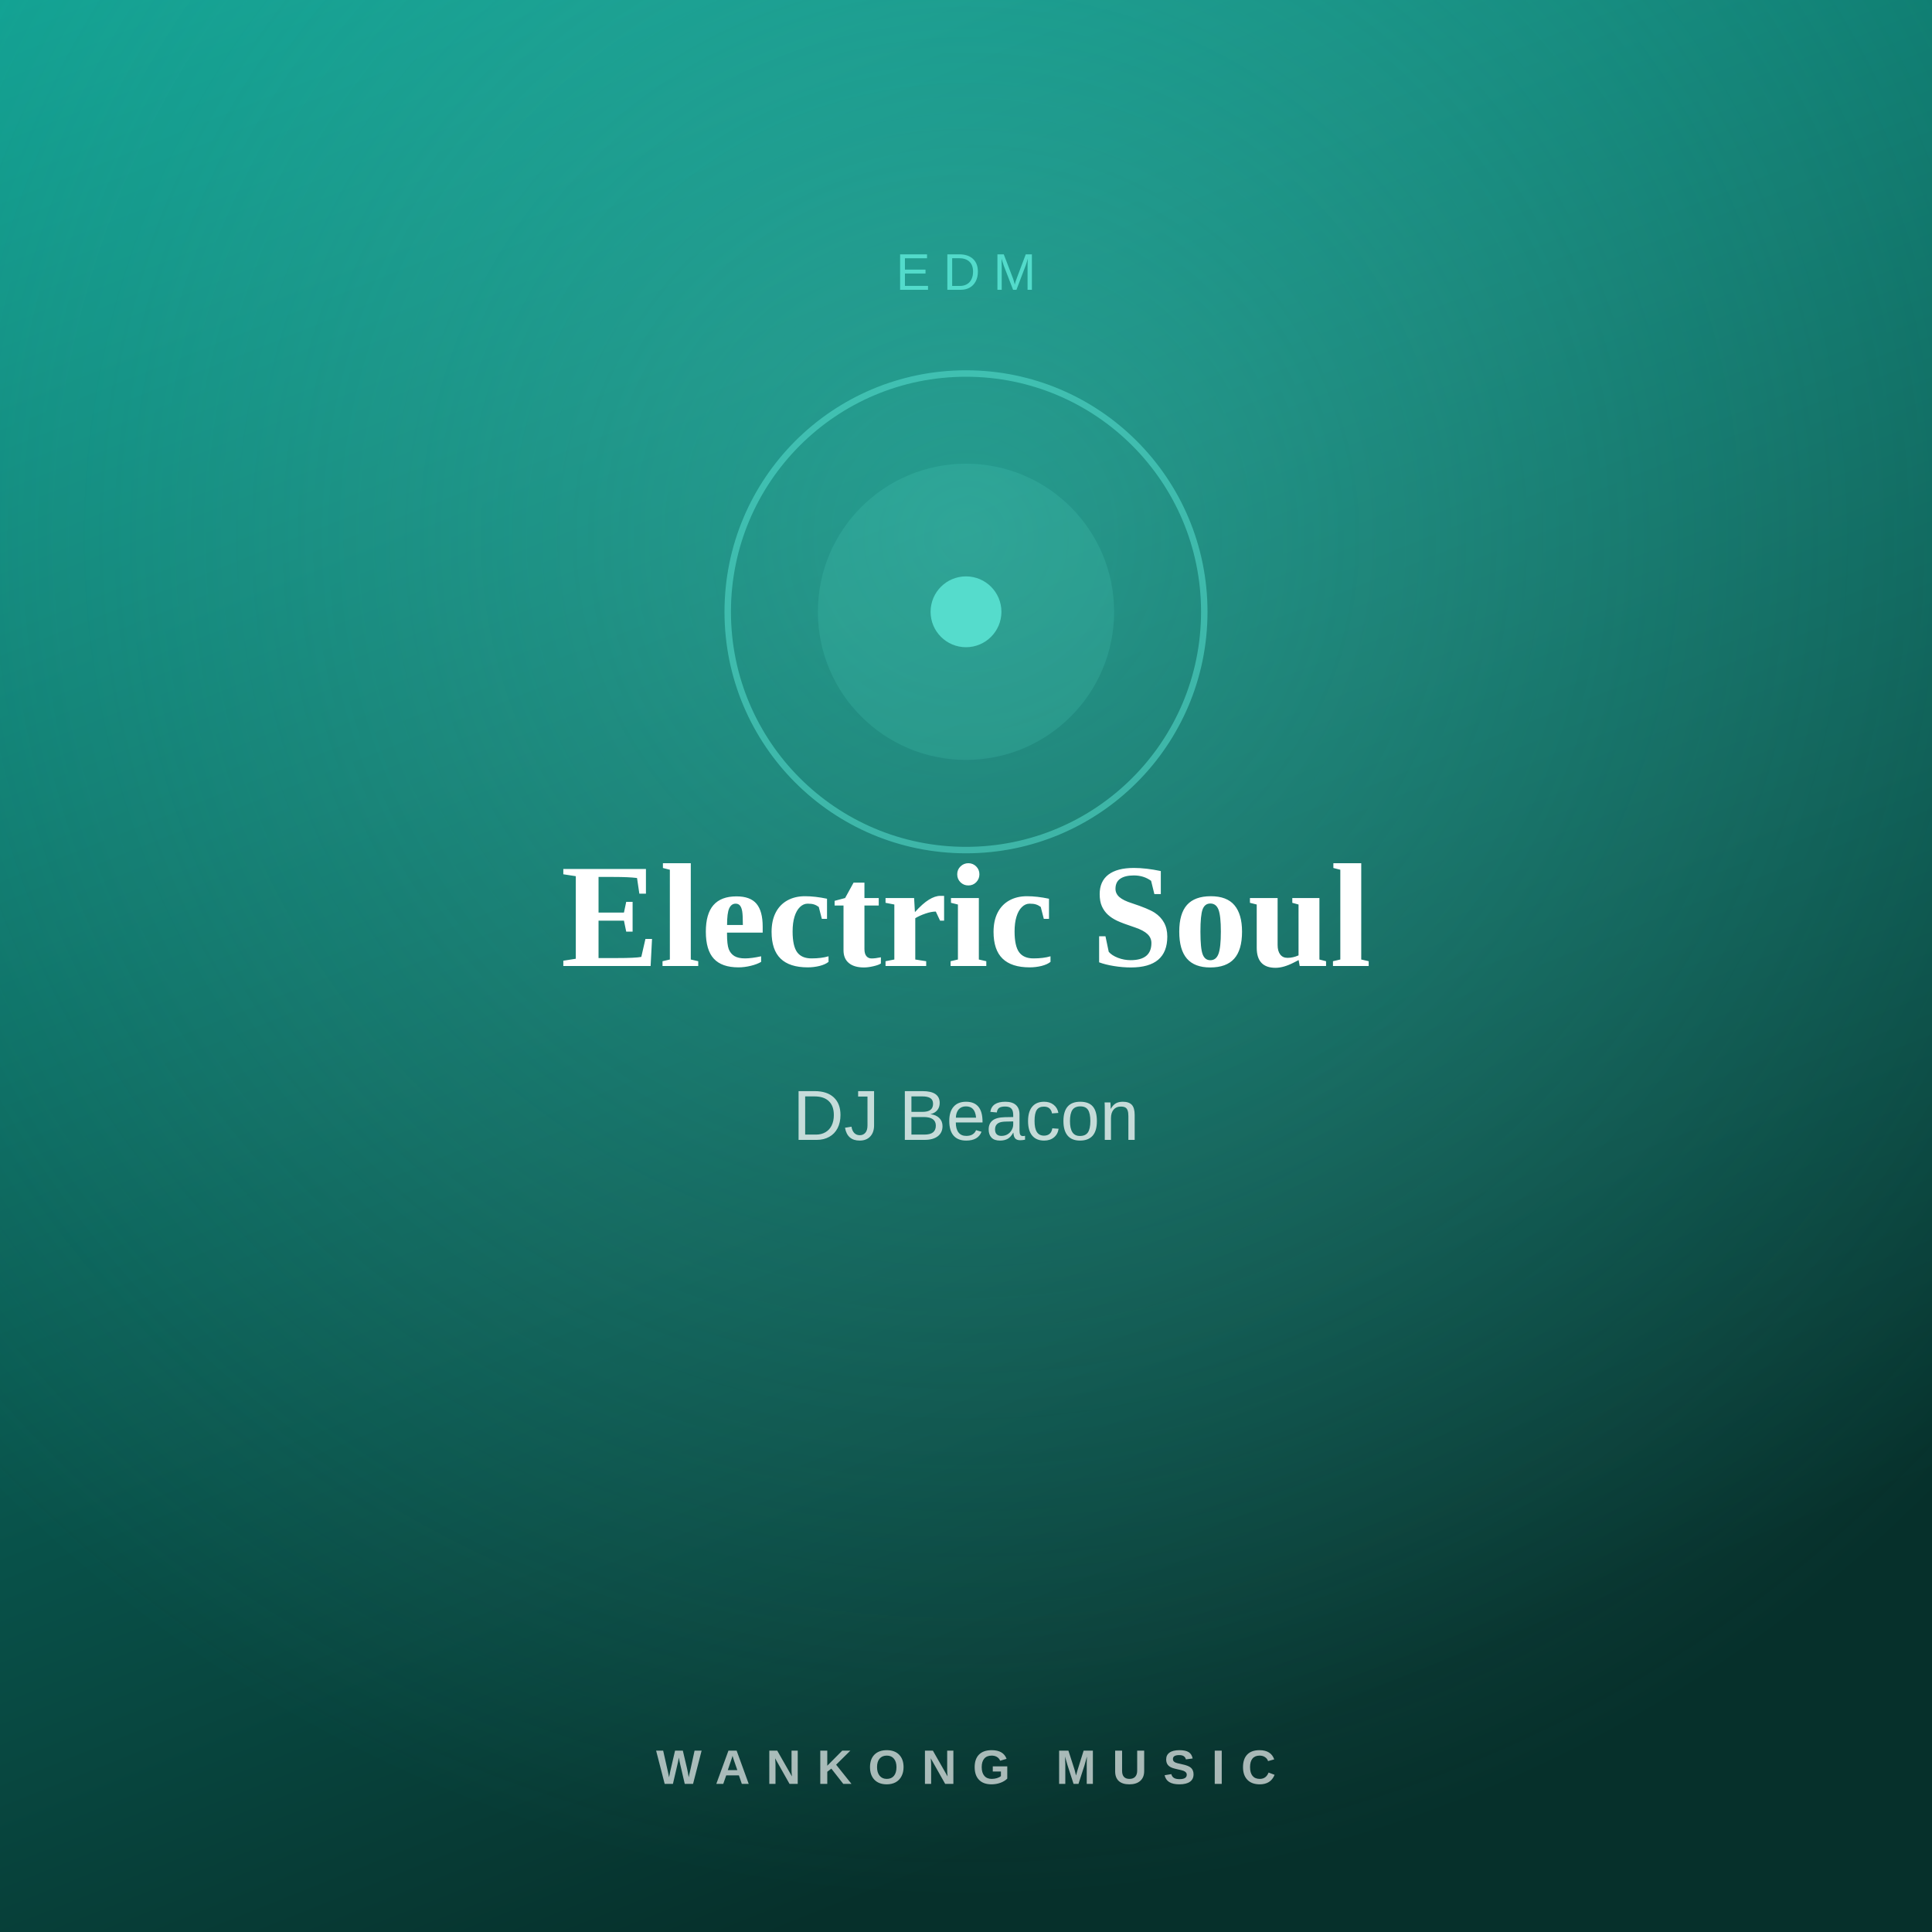
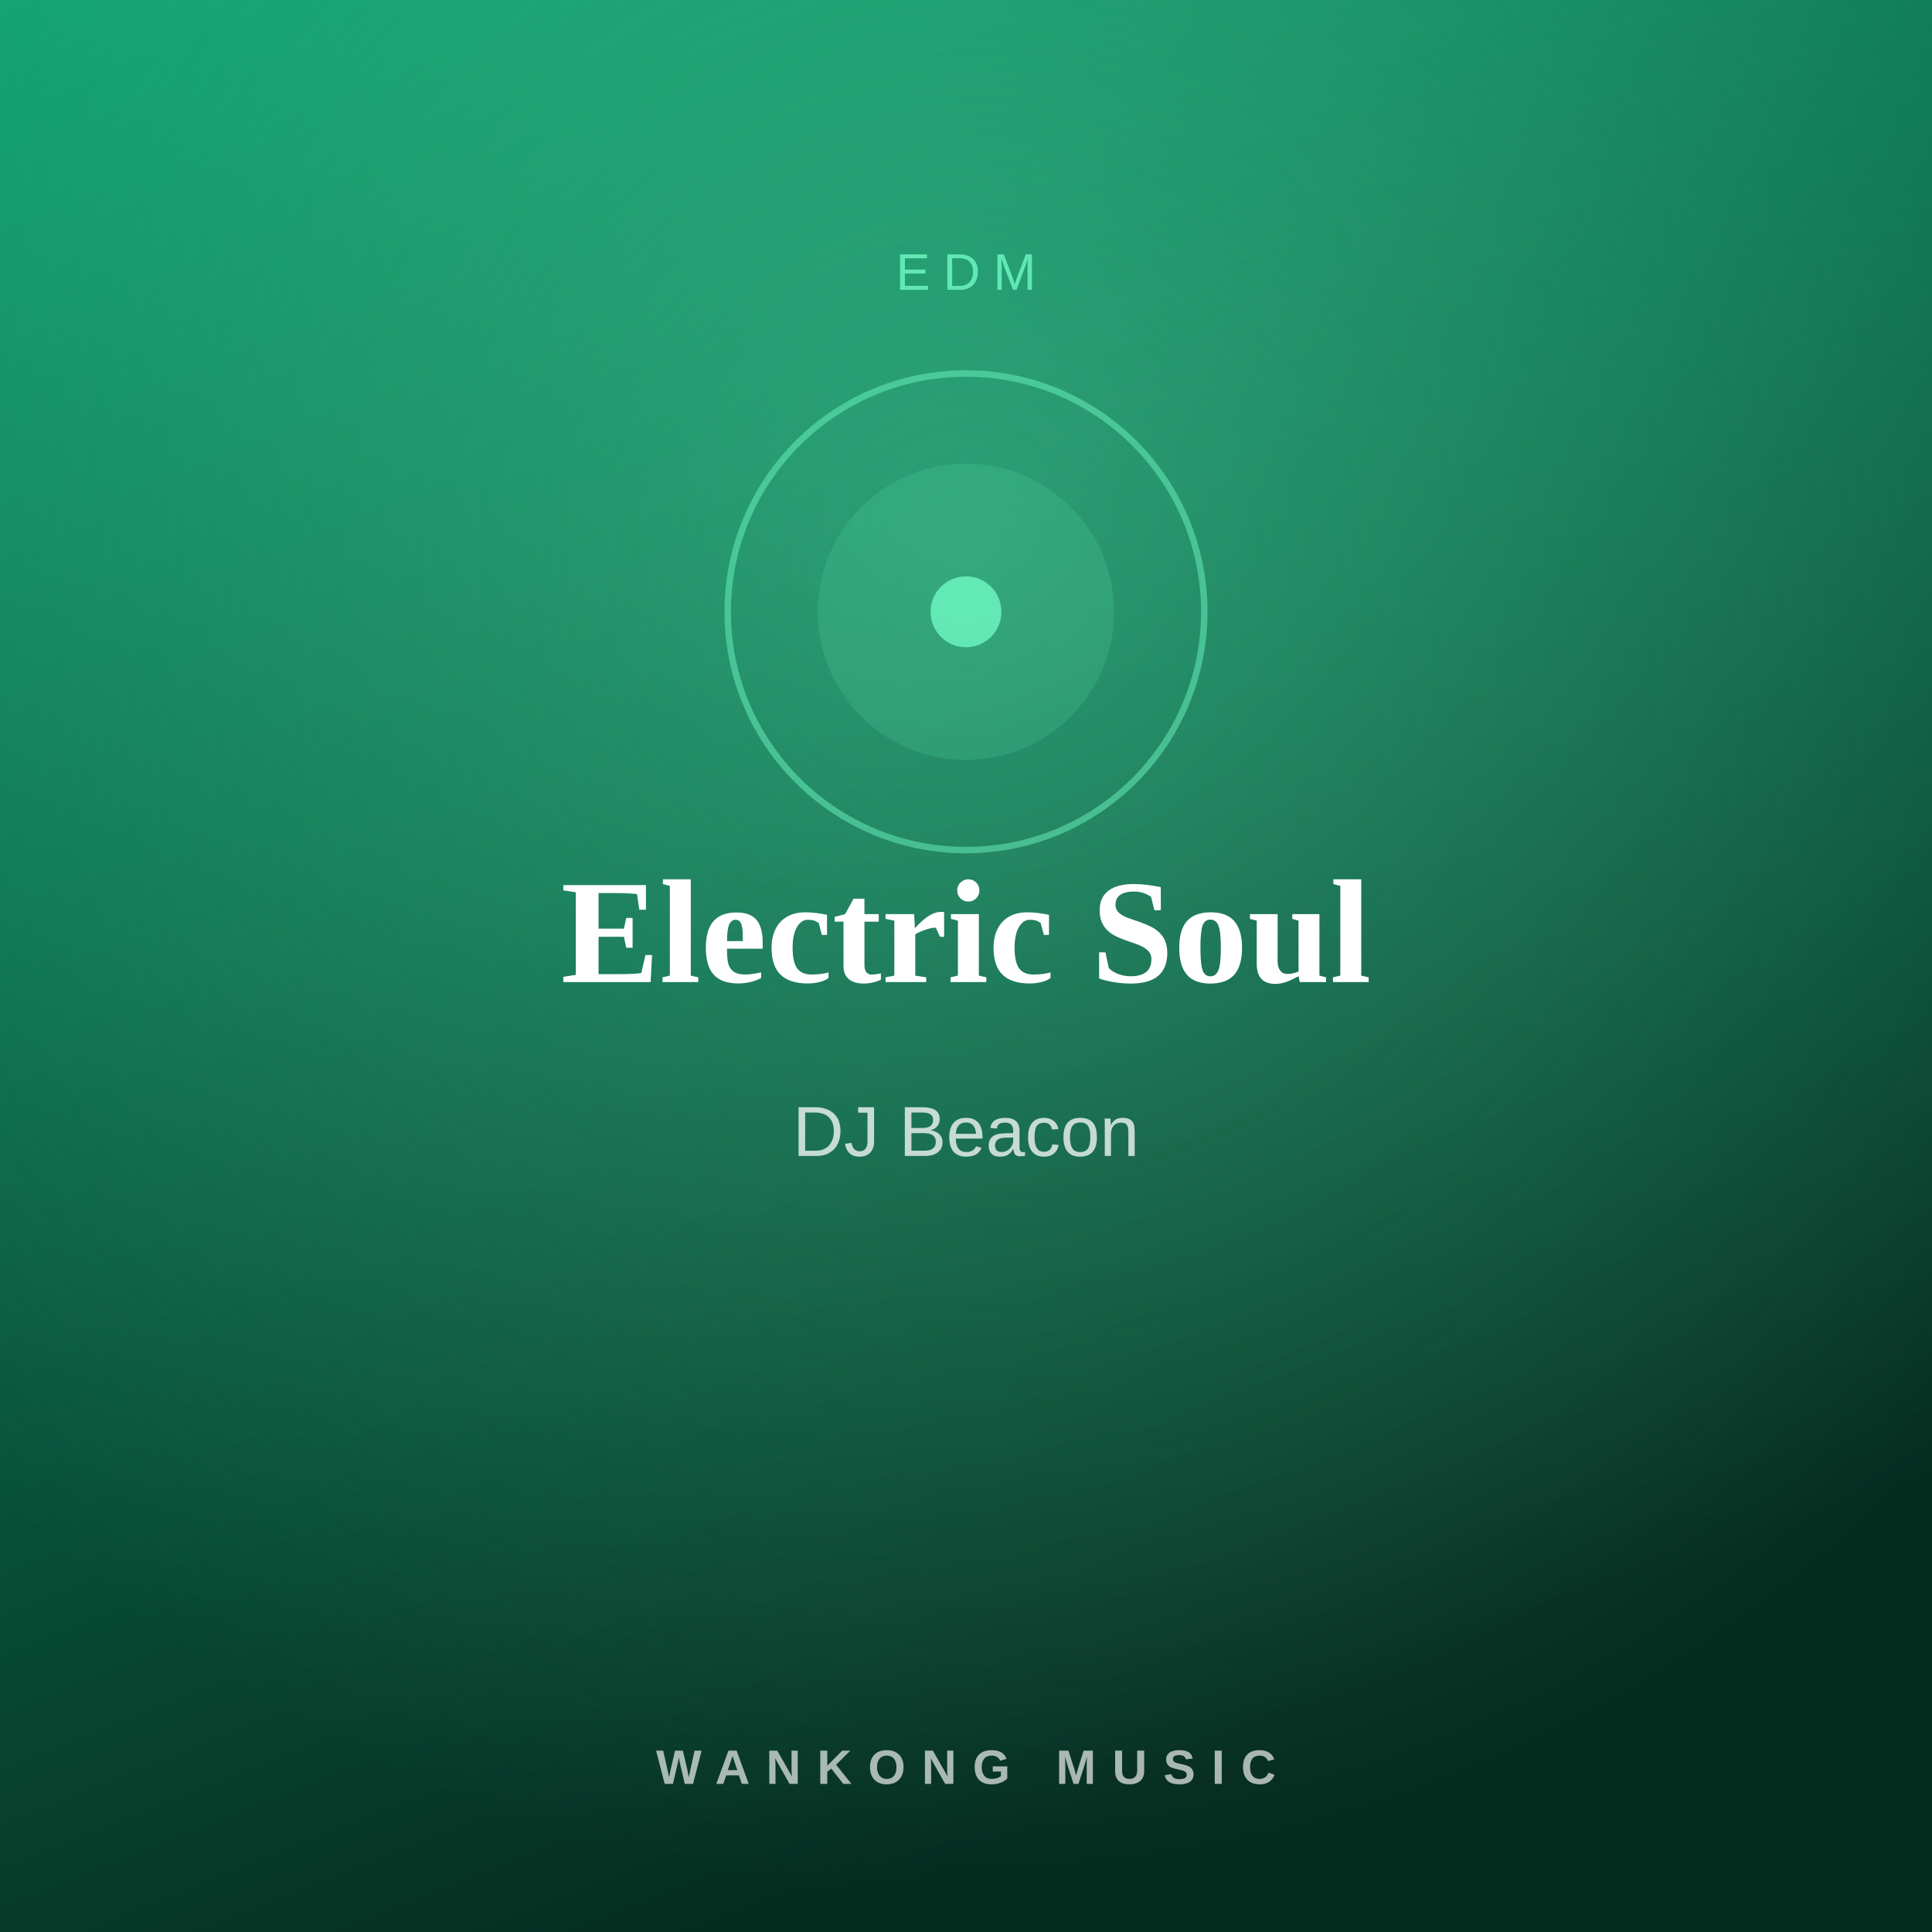
<svg xmlns="http://www.w3.org/2000/svg" width="600" height="600" viewBox="0 0 600 600" font-family="Georgia, 'Times New Roman', serif">
  <defs>
    <linearGradient id="g" x1="0" y1="0" x2="0.4" y2="1">
-       <stop offset="0" stop-color="#0E9E8F" />
-       <stop offset="1" stop-color="#06302B" />
+       <stop offset="0" stop-color="#0E9E6E" />
+       <stop offset="1" stop-color="#052A1E" />
    </linearGradient>
    <radialGradient id="glow" cx="0.5" cy="0.28" r="0.7">
-       <stop offset="0" stop-color="#5CE6D6" stop-opacity="0.35" />
-       <stop offset="1" stop-color="#5CE6D6" stop-opacity="0" />
+       <stop offset="0" stop-color="#6BF5C0" stop-opacity="0.35" />
+       <stop offset="1" stop-color="#6BF5C0" stop-opacity="0" />
    </radialGradient>
  </defs>
  <rect width="600" height="600" fill="url(#g)" />
  <rect width="600" height="600" fill="url(#glow)" />
-   <circle cx="300.0" cy="190" r="74" fill="none" stroke="#5CE6D6" stroke-width="2" opacity="0.5" />
-   <circle cx="300.0" cy="190" r="46" fill="#5CE6D6" opacity="0.14" />
-   <circle cx="300.0" cy="190" r="11" fill="#5CE6D6" opacity="0.85" />
-   <text x="300.0" y="90" fill="#5CE6D6" font-size="16" letter-spacing="4" text-anchor="middle" font-family="Arial, sans-serif" opacity="0.85">EDM</text>
-   <text x="300.0" y="300" fill="#ffffff" font-size="46" font-weight="bold" text-anchor="middle" style="paint-order:stroke">
+   <circle cx="300.0" cy="190" r="74" fill="none" stroke="#6BF5C0" stroke-width="2" opacity="0.5" />
+   <circle cx="300.0" cy="190" r="46" fill="#6BF5C0" opacity="0.14" />
+   <circle cx="300.0" cy="190" r="11" fill="#6BF5C0" opacity="0.85" />
+   <text x="300.0" y="90" fill="#6BF5C0" font-size="16" letter-spacing="4" text-anchor="middle" font-family="Arial, sans-serif" opacity="0.85">EDM</text>
+   <text x="300.0" y="305" fill="#ffffff" font-size="46" font-weight="bold" text-anchor="middle" style="paint-order:stroke">
    <tspan x="300.0" dy="0">Electric Soul</tspan>
  </text>
-   <text x="300.0" y="354" fill="#ffffff" font-size="22" text-anchor="middle" opacity="0.75" font-family="Arial, sans-serif">DJ Beacon</text>
+   <text x="300.0" y="359" fill="#ffffff" font-size="22" text-anchor="middle" opacity="0.75" font-family="Arial, sans-serif">DJ Beacon</text>
  <text x="300.0" y="554" fill="#ffffff" font-size="15" letter-spacing="5" text-anchor="middle" font-family="Arial, sans-serif" font-weight="bold" opacity="0.65">WANKONG MUSIC</text>
</svg>
